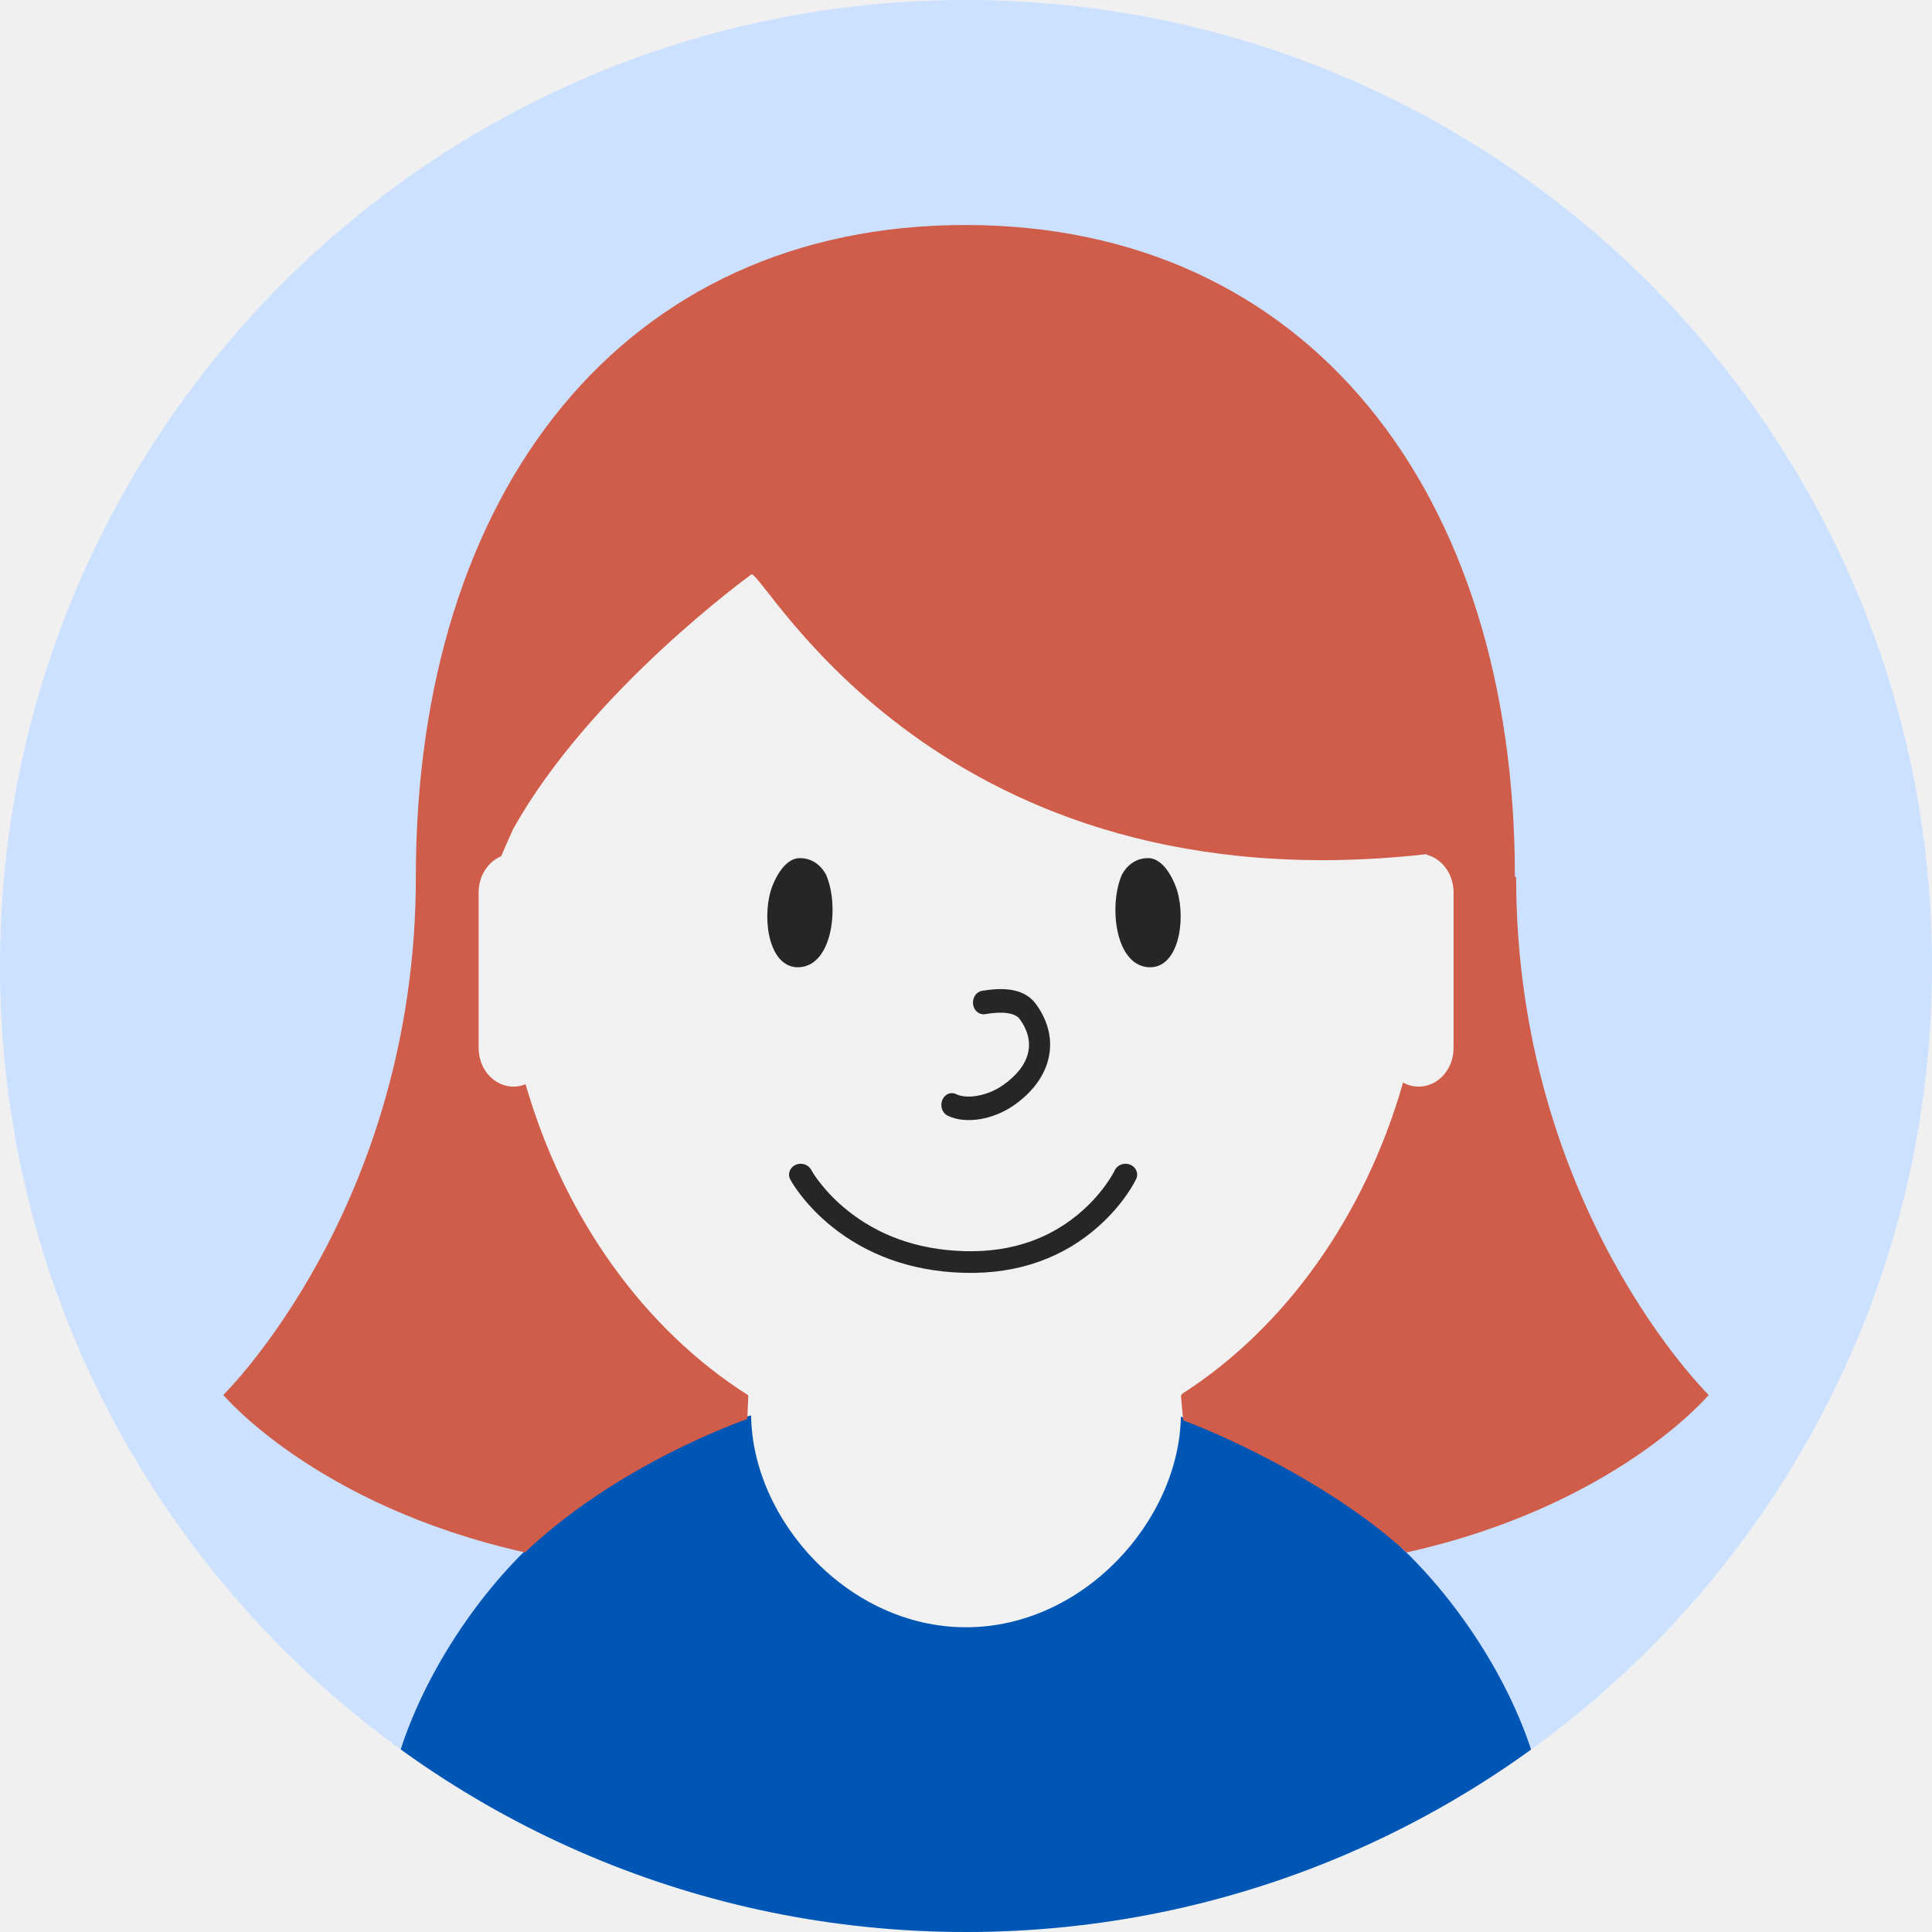
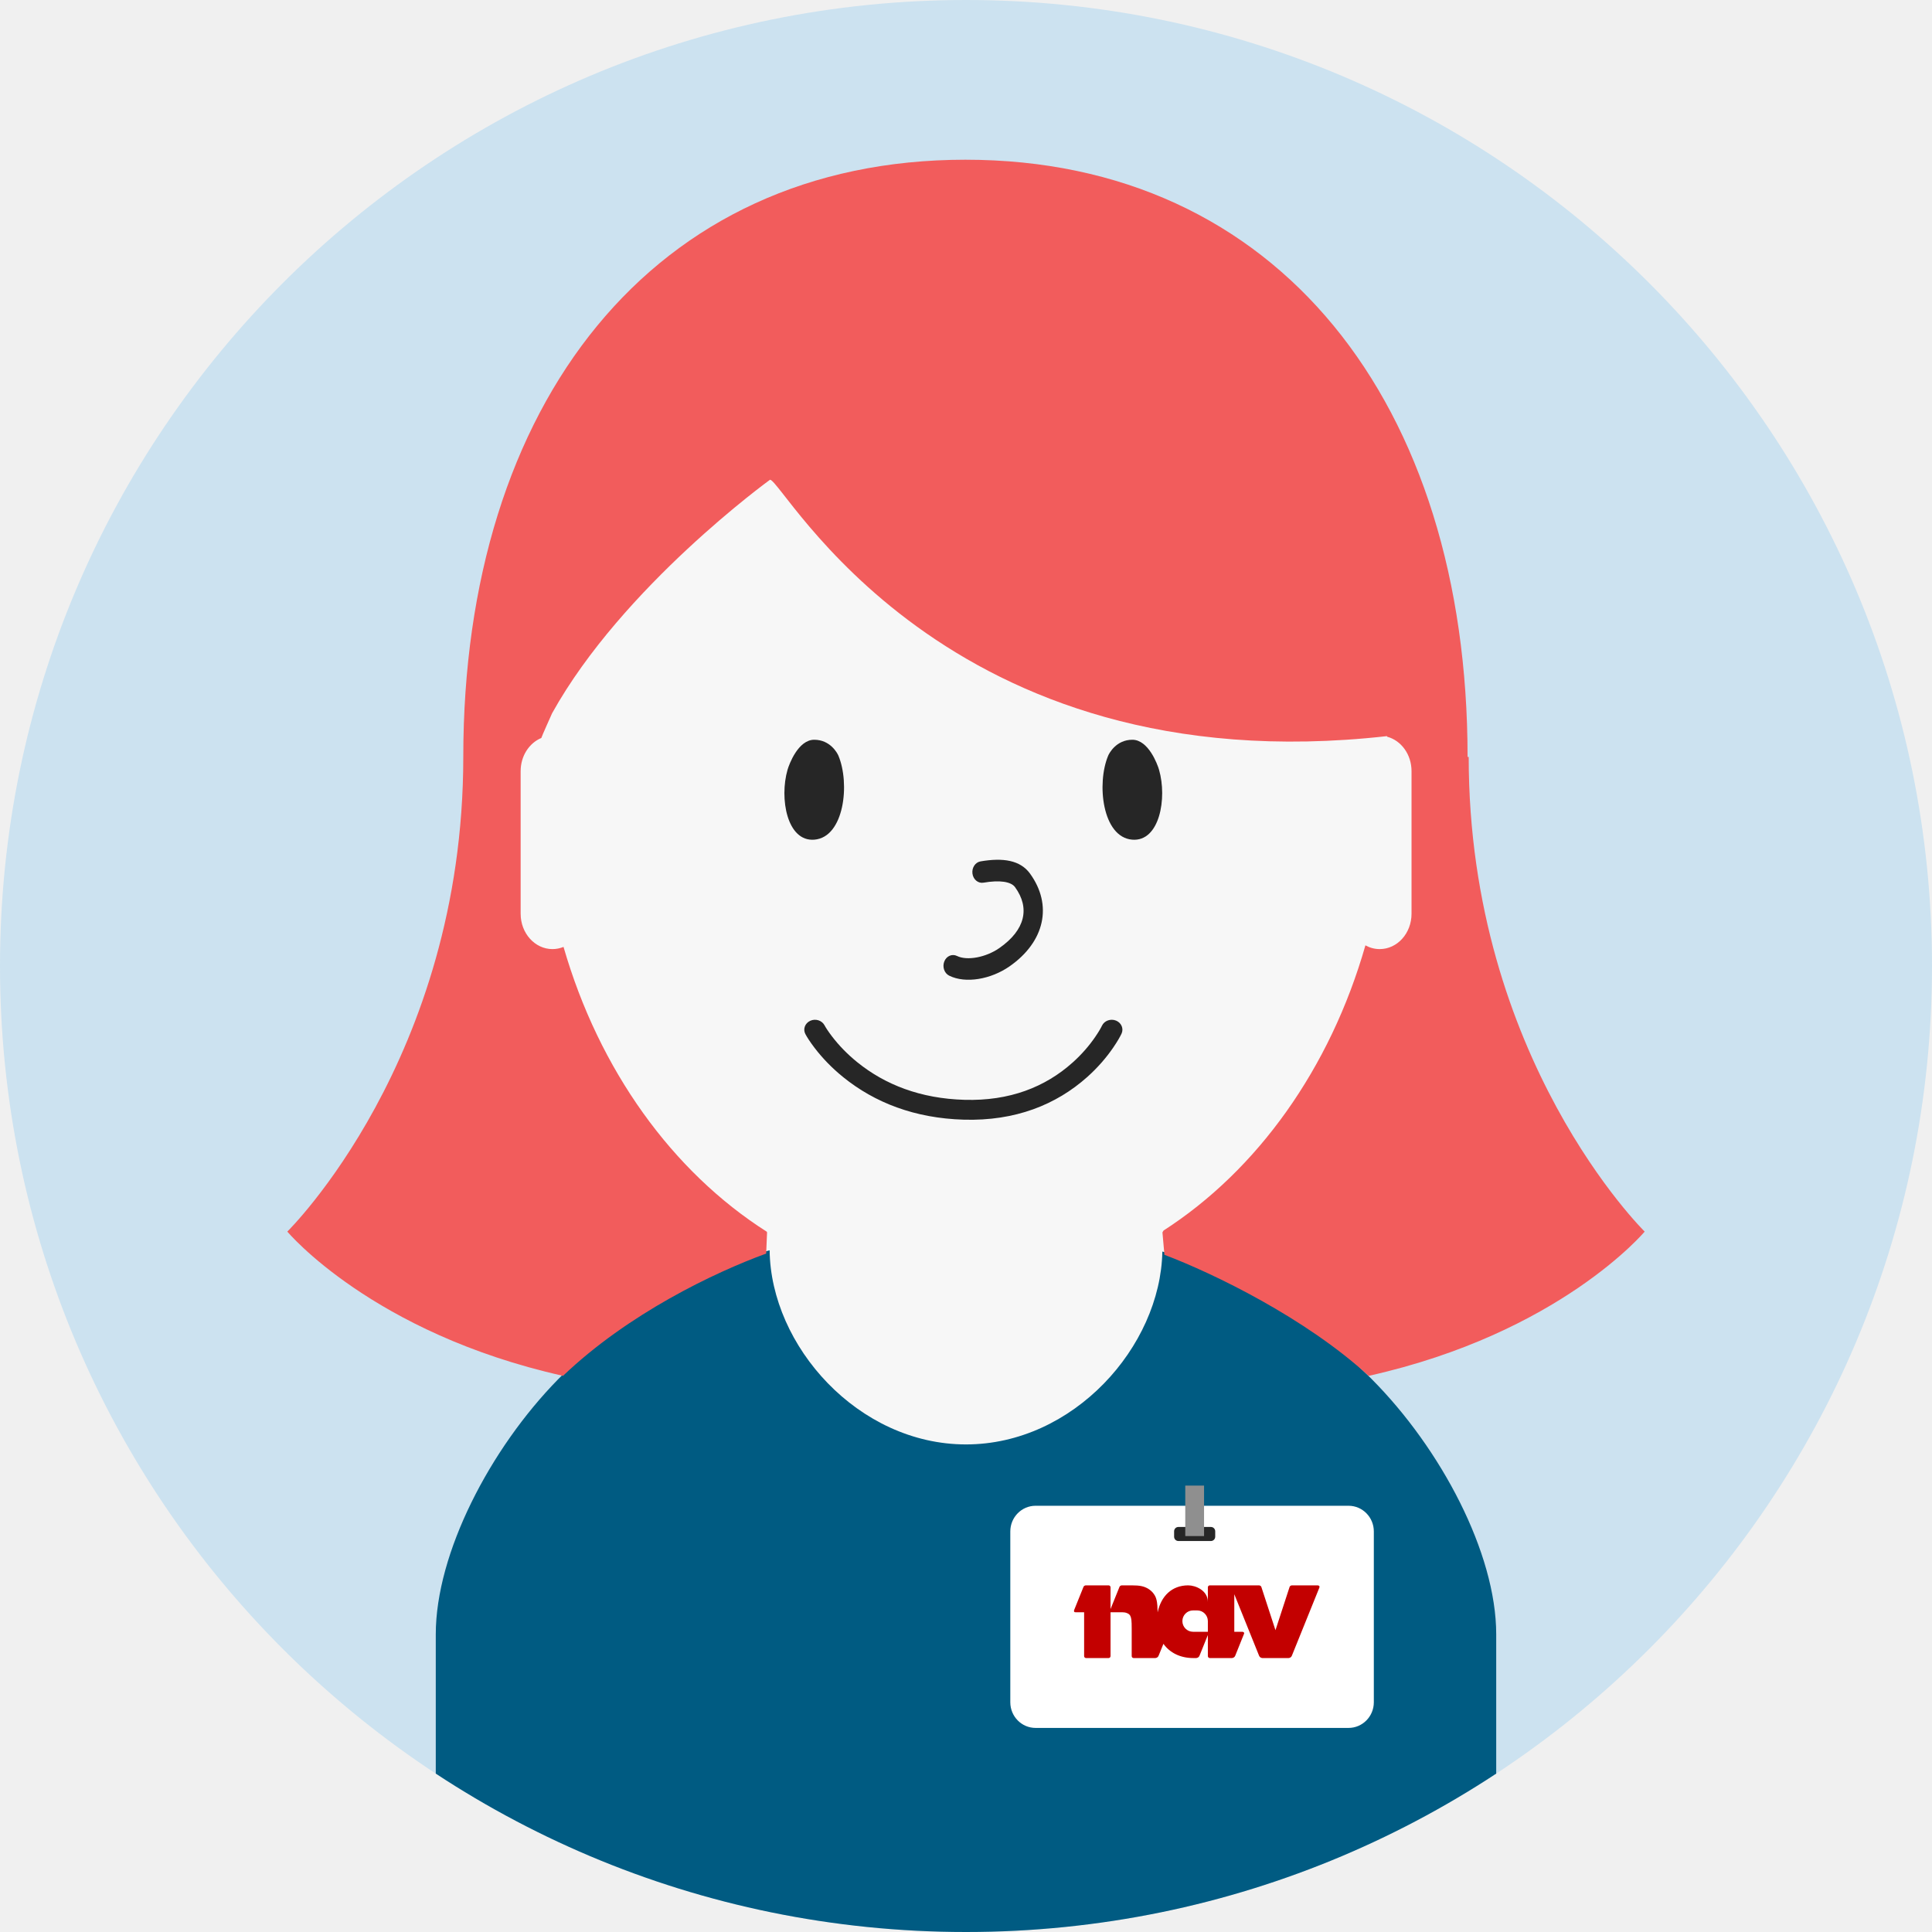
- <svg xmlns="http://www.w3.org/2000/svg" width="142" height="142" fill="none">
-   <circle cx="71" cy="71" r="71" fill="#CCE1FF" />
-   <mask id="a" width="142" height="142" x="0" y="0" maskUnits="userSpaceOnUse" style="mask-type:alpha">
-     <circle cx="71" cy="71" r="71" fill="#C8E2FF" />
-   </mask>
-   <g mask="url(#a)">
-     <path fill="#F1F1F1" fill-rule="evenodd" d="M103.677 80.667c-2.926 9.528-8.656 17.437-15.998 22.278l.376 4.243-.002.172-3.969 34.977H58.913l-.105-.735-4.866-34.302.18-4.29c-7.38-4.827-13.14-12.75-16.084-22.303-.1.01-.2.014-.303.014-1.903 0-3.411-1.67-3.411-3.691V65.587c0-1.355.677-2.553 1.697-3.195C37.613 41.03 52.565 24.24 70.851 24.24c18.237 0 33.158 16.7 34.818 37.978 1.191.582 2.007 1.88 2.007 3.37V77.03c0 2.023-1.506 3.691-3.411 3.691-.201 0-.397-.018-.588-.054Z" clip-rule="evenodd" />
-     <path fill="#0056B4" fill-rule="evenodd" d="M86.793 104.129c-.143 7.638-7.16 15.474-15.793 15.474-8.672 0-15.71-7.905-15.794-15.574-4.494 1.143-11.352 4.588-17.013 10.347-5.481 5.577-9.84 13.96-9.84 20.462V174h85.294v-39.162c0-6.516-4.453-14.912-10.036-20.496-5.583-5.583-12.296-8.982-16.818-10.213Z" clip-rule="evenodd" />
-     <path fill="#D05C4A" fill-rule="evenodd" d="M54.922 104.294c-4.139 1.508-11.081 4.803-16.334 9.807-15.353-3.428-22.176-11.573-22.176-11.573s14.145-13.843 14.153-38.055v-.025c0-28.35 15.255-47.91 40.387-47.91 25.136 0 40.391 19.56 40.391 47.91h.09c0 24.228 14.155 38.08 14.155 38.08s-6.823 8.145-22.176 11.568l-.023.005c-5.073-4.631-12.431-8.202-16.434-9.712l.005-.001-.16-1.795.087-.148c7.552-4.848 13.413-13.014 16.238-22.881a2.35 2.35 0 0 0 1.15.301c1.415 0 2.56-1.266 2.56-2.835V65.587c0-1.342-.838-2.465-1.966-2.76l-.004-.047c-35.71 3.998-48.573-20.567-49.628-20.569 0 0-11.86 8.558-17.527 18.733 0 0-.864 1.92-.868 1.985-.97.403-1.663 1.44-1.663 2.658V77.03c0 1.569 1.148 2.835 2.56 2.835.312 0 .612-.062.889-.175 2.856 9.872 8.754 18.03 16.342 22.845l.028.058-.071 1.701h-.005Z" clip-rule="evenodd" />
-     <path fill="#262626" fill-rule="evenodd" d="M58.803 71.087c-2.204.18-2.82-3.323-2.156-5.61.124-.433.854-2.406 2.146-2.406 1.29 0 1.86 1.079 1.94 1.264.948 2.23.482 6.555-1.93 6.752M84.37 71.087c2.203.18 2.82-3.323 2.156-5.61-.125-.433-.854-2.406-2.146-2.406-1.29 0-1.86 1.079-1.94 1.264-.948 2.23-.482 6.555 1.93 6.752" clip-rule="evenodd" />
-     <path fill="#262626" d="M72.403 74.538c1.319-.226 2.219-.084 2.541.357 1.217 1.67.828 3.437-1.26 4.887-1.098.762-2.609 1.03-3.409.635-.39-.194-.848.004-1.021.44-.173.437.003.948.395 1.141 1.322.653 3.355.292 4.853-.748 2.837-1.97 3.487-4.917 1.643-7.446-.78-1.07-2.16-1.287-3.977-.975-.423.073-.713.514-.648.986.065.472.46.796.883.723ZM81.936 86.013c-.078.164-.255.48-.54.895a11.522 11.522 0 0 1-1.827 2.064c-2.195 1.957-5.052 3.09-8.688 2.986-3.546-.101-6.39-1.216-8.62-3.013a12.245 12.245 0 0 1-2.035-2.07 7.193 7.193 0 0 1-.605-.895c-.21-.395-.724-.557-1.149-.363-.425.194-.6.672-.391 1.066.126.238.371.627.746 1.115a13.886 13.886 0 0 0 2.308 2.35c2.518 2.03 5.735 3.29 9.693 3.402 4.122.118 7.417-1.188 9.93-3.43.841-.749 1.532-1.551 2.085-2.355.336-.49.554-.877.666-1.115.19-.403-.009-.872-.443-1.048-.435-.176-.94.008-1.13.41Z" />
+ <svg xmlns="http://www.w3.org/2000/svg" width="144" height="144" viewBox="0 0 144 144" fill="none">
+   <g clip-path="url(#clip0_574_2104)">
+     <rect width="144" height="144" rx="72" fill="#CCE2F0" />
+     <path fill-rule="evenodd" clip-rule="evenodd" d="M102.28 71.485C99.569 80.337 94.26 87.685 87.456 92.182L87.805 96.124L87.803 96.285L84.125 128.78H60.799L60.702 128.097L56.193 96.229L56.36 92.243C49.522 87.758 44.183 80.398 41.456 71.522C41.363 71.531 41.27 71.535 41.175 71.535C39.411 71.535 38.013 69.984 38.013 68.105V57.474C38.013 56.215 38.641 55.103 39.586 54.506C41.061 34.659 54.917 19.061 71.862 19.061C88.761 19.061 102.589 34.575 104.126 54.345C105.23 54.885 105.987 56.09 105.987 57.474V68.105C105.987 69.985 104.591 71.535 102.825 71.535C102.639 71.535 102.457 71.518 102.28 71.485Z" fill="#F7F7F7" />
+     <path fill-rule="evenodd" clip-rule="evenodd" d="M86.635 93.282C86.502 100.378 80.001 107.659 72 107.659C63.965 107.659 57.441 100.315 57.364 93.189C53.2 94.251 46.845 97.453 41.599 102.803C36.52 107.984 32.48 115.772 32.48 121.814V158.197H111.519V121.814C111.519 115.76 107.393 107.958 102.22 102.771C97.046 97.584 90.825 94.426 86.635 93.282Z" fill="#005B82" />
+     <path fill-rule="evenodd" clip-rule="evenodd" d="M57.101 93.436C53.266 94.836 46.832 97.898 41.965 102.547C27.738 99.362 21.415 91.795 21.415 91.795C21.415 91.795 34.523 78.934 34.531 56.44V56.416C34.531 30.077 48.666 11.905 71.956 11.905C95.248 11.905 109.384 30.077 109.384 56.416H109.468C109.468 78.926 122.585 91.795 122.585 91.795C122.585 91.795 116.262 99.362 102.035 102.543L102.013 102.547C97.312 98.245 90.494 94.927 86.785 93.524L86.789 93.523L86.642 91.856L86.722 91.718C93.721 87.214 99.151 79.627 101.77 70.46C102.09 70.639 102.452 70.74 102.835 70.74C104.146 70.74 105.207 69.563 105.207 68.106V57.475C105.207 56.227 104.43 55.185 103.385 54.91C103.384 54.895 103.383 54.881 103.382 54.866C70.291 58.581 58.371 35.758 57.393 35.757C57.393 35.757 46.403 43.708 41.151 53.16C41.151 53.16 40.35 54.945 40.347 55.005C39.447 55.379 38.806 56.343 38.806 57.475V68.106C38.806 69.563 39.87 70.74 41.178 70.74C41.467 70.74 41.745 70.682 42.002 70.577C44.649 79.749 50.114 87.327 57.146 91.801L57.172 91.856L57.106 93.436H57.101Z" fill="#F25C5C" />
+     <path fill-rule="evenodd" clip-rule="evenodd" d="M60.698 62.584C58.655 62.751 58.084 59.497 58.699 57.373C58.815 56.97 59.491 55.137 60.688 55.137C61.884 55.137 62.412 56.139 62.485 56.311C63.365 58.382 62.933 62.401 60.698 62.584" fill="#262626" />
+     <path fill-rule="evenodd" clip-rule="evenodd" d="M84.389 62.584C86.431 62.751 87.003 59.497 86.388 57.373C86.272 56.97 85.596 55.137 84.399 55.137C83.203 55.137 82.675 56.139 82.602 56.311C81.722 58.382 82.154 62.401 84.389 62.584" fill="#262626" />
+     <path d="M73.301 65.79C74.522 65.58 75.356 65.712 75.655 66.123C76.783 67.674 76.422 69.315 74.487 70.662C73.47 71.37 72.07 71.619 71.329 71.252C70.966 71.073 70.542 71.256 70.382 71.662C70.222 72.067 70.385 72.542 70.748 72.721C71.973 73.328 73.857 72.993 75.246 72.026C77.875 70.195 78.476 67.458 76.768 65.108C76.045 64.115 74.766 63.913 73.082 64.203C72.69 64.27 72.422 64.68 72.482 65.119C72.542 65.557 72.909 65.858 73.301 65.79Z" fill="#262626" />
+     <path d="M82.134 76.451C82.062 76.604 81.898 76.897 81.633 77.283C81.186 77.936 80.624 78.59 79.941 79.2C77.907 81.019 75.259 82.071 71.89 81.975C68.604 81.881 65.968 80.845 63.902 79.176C63.143 78.563 62.517 77.906 62.016 77.252C61.721 76.866 61.536 76.573 61.456 76.421C61.262 76.054 60.785 75.903 60.391 76.084C59.997 76.264 59.834 76.708 60.029 77.074C60.145 77.295 60.373 77.656 60.72 78.11C61.291 78.856 62 79.6 62.859 80.293C65.192 82.178 68.173 83.35 71.841 83.454C75.66 83.563 78.714 82.35 81.043 80.268C81.822 79.572 82.462 78.826 82.974 78.079C83.286 77.625 83.488 77.264 83.592 77.044C83.767 76.669 83.584 76.233 83.181 76.069C82.778 75.906 82.31 76.077 82.134 76.451Z" fill="#262626" />
+     <path fill-rule="evenodd" clip-rule="evenodd" d="M100.512 128.789H77.186C76.145 128.789 75.302 127.933 75.302 126.876V114.145C75.302 113.088 76.145 112.231 77.186 112.231H100.512C101.553 112.231 102.397 113.088 102.397 114.145V126.876C102.397 127.933 101.553 128.789 100.512 128.789" fill="white" />
+     <path fill-rule="evenodd" clip-rule="evenodd" d="M90.251 114.859H87.834C87.655 114.859 87.511 114.715 87.511 114.537V114.132C87.511 113.955 87.655 113.81 87.834 113.81H90.251C90.43 113.81 90.575 113.955 90.575 114.132V114.537C90.575 114.715 90.43 114.859 90.251 114.859" fill="#262626" />
+     <path fill-rule="evenodd" clip-rule="evenodd" d="M88.343 114.489H89.743V110.725H88.343V114.489Z" fill="#8F8F8F" />
+     <path fill-rule="evenodd" clip-rule="evenodd" d="M98.201 118.163H96.297C96.297 118.163 96.166 118.163 96.119 118.279L95.066 121.505L94.013 118.279C93.966 118.163 93.834 118.163 93.834 118.163H90.173C90.094 118.163 90.027 118.229 90.027 118.308V119.404C90.027 118.535 89.103 118.163 88.561 118.163C87.349 118.163 86.537 118.962 86.284 120.176C86.27 119.371 86.204 119.082 85.987 118.786C85.887 118.642 85.743 118.52 85.586 118.419C85.263 118.23 84.973 118.163 84.35 118.163H83.618C83.618 118.163 83.486 118.163 83.439 118.279L82.773 119.929V118.308C82.773 118.229 82.707 118.163 82.628 118.163H80.935C80.935 118.163 80.804 118.163 80.756 118.279L80.064 119.995C80.064 119.995 79.995 120.167 80.153 120.167H80.804V123.436C80.804 123.517 80.868 123.582 80.949 123.582H82.628C82.707 123.582 82.773 123.517 82.773 123.436V120.167H83.427C83.803 120.167 83.882 120.177 84.028 120.245C84.117 120.278 84.196 120.345 84.239 120.423C84.328 120.589 84.35 120.79 84.35 121.38V123.436C84.35 123.517 84.415 123.582 84.495 123.582H86.104C86.104 123.582 86.286 123.582 86.358 123.402L86.715 122.521C87.189 123.185 87.969 123.582 88.939 123.582H89.151C89.151 123.582 89.334 123.582 89.406 123.402L90.027 121.864V123.436C90.027 123.517 90.094 123.582 90.173 123.582H91.815C91.815 123.582 91.997 123.582 92.069 123.402C92.069 123.402 92.726 121.771 92.729 121.759H92.73C92.755 121.623 92.584 121.623 92.584 121.623H91.997V118.825L93.842 123.402C93.914 123.582 94.095 123.582 94.095 123.582H96.036C96.036 123.582 96.218 123.582 96.29 123.402L98.335 118.339C98.406 118.163 98.201 118.163 98.201 118.163V118.163ZM90.027 121.623H88.924C88.485 121.623 88.128 121.267 88.128 120.828C88.128 120.389 88.485 120.031 88.924 120.031H89.233C89.671 120.031 90.027 120.389 90.027 120.828V121.623Z" fill="#C30000" />
  </g>
+   <defs>
+     <clipPath id="clip0_574_2104">
+       <rect width="144" height="144" rx="72" fill="white" />
+     </clipPath>
+   </defs>
</svg>
